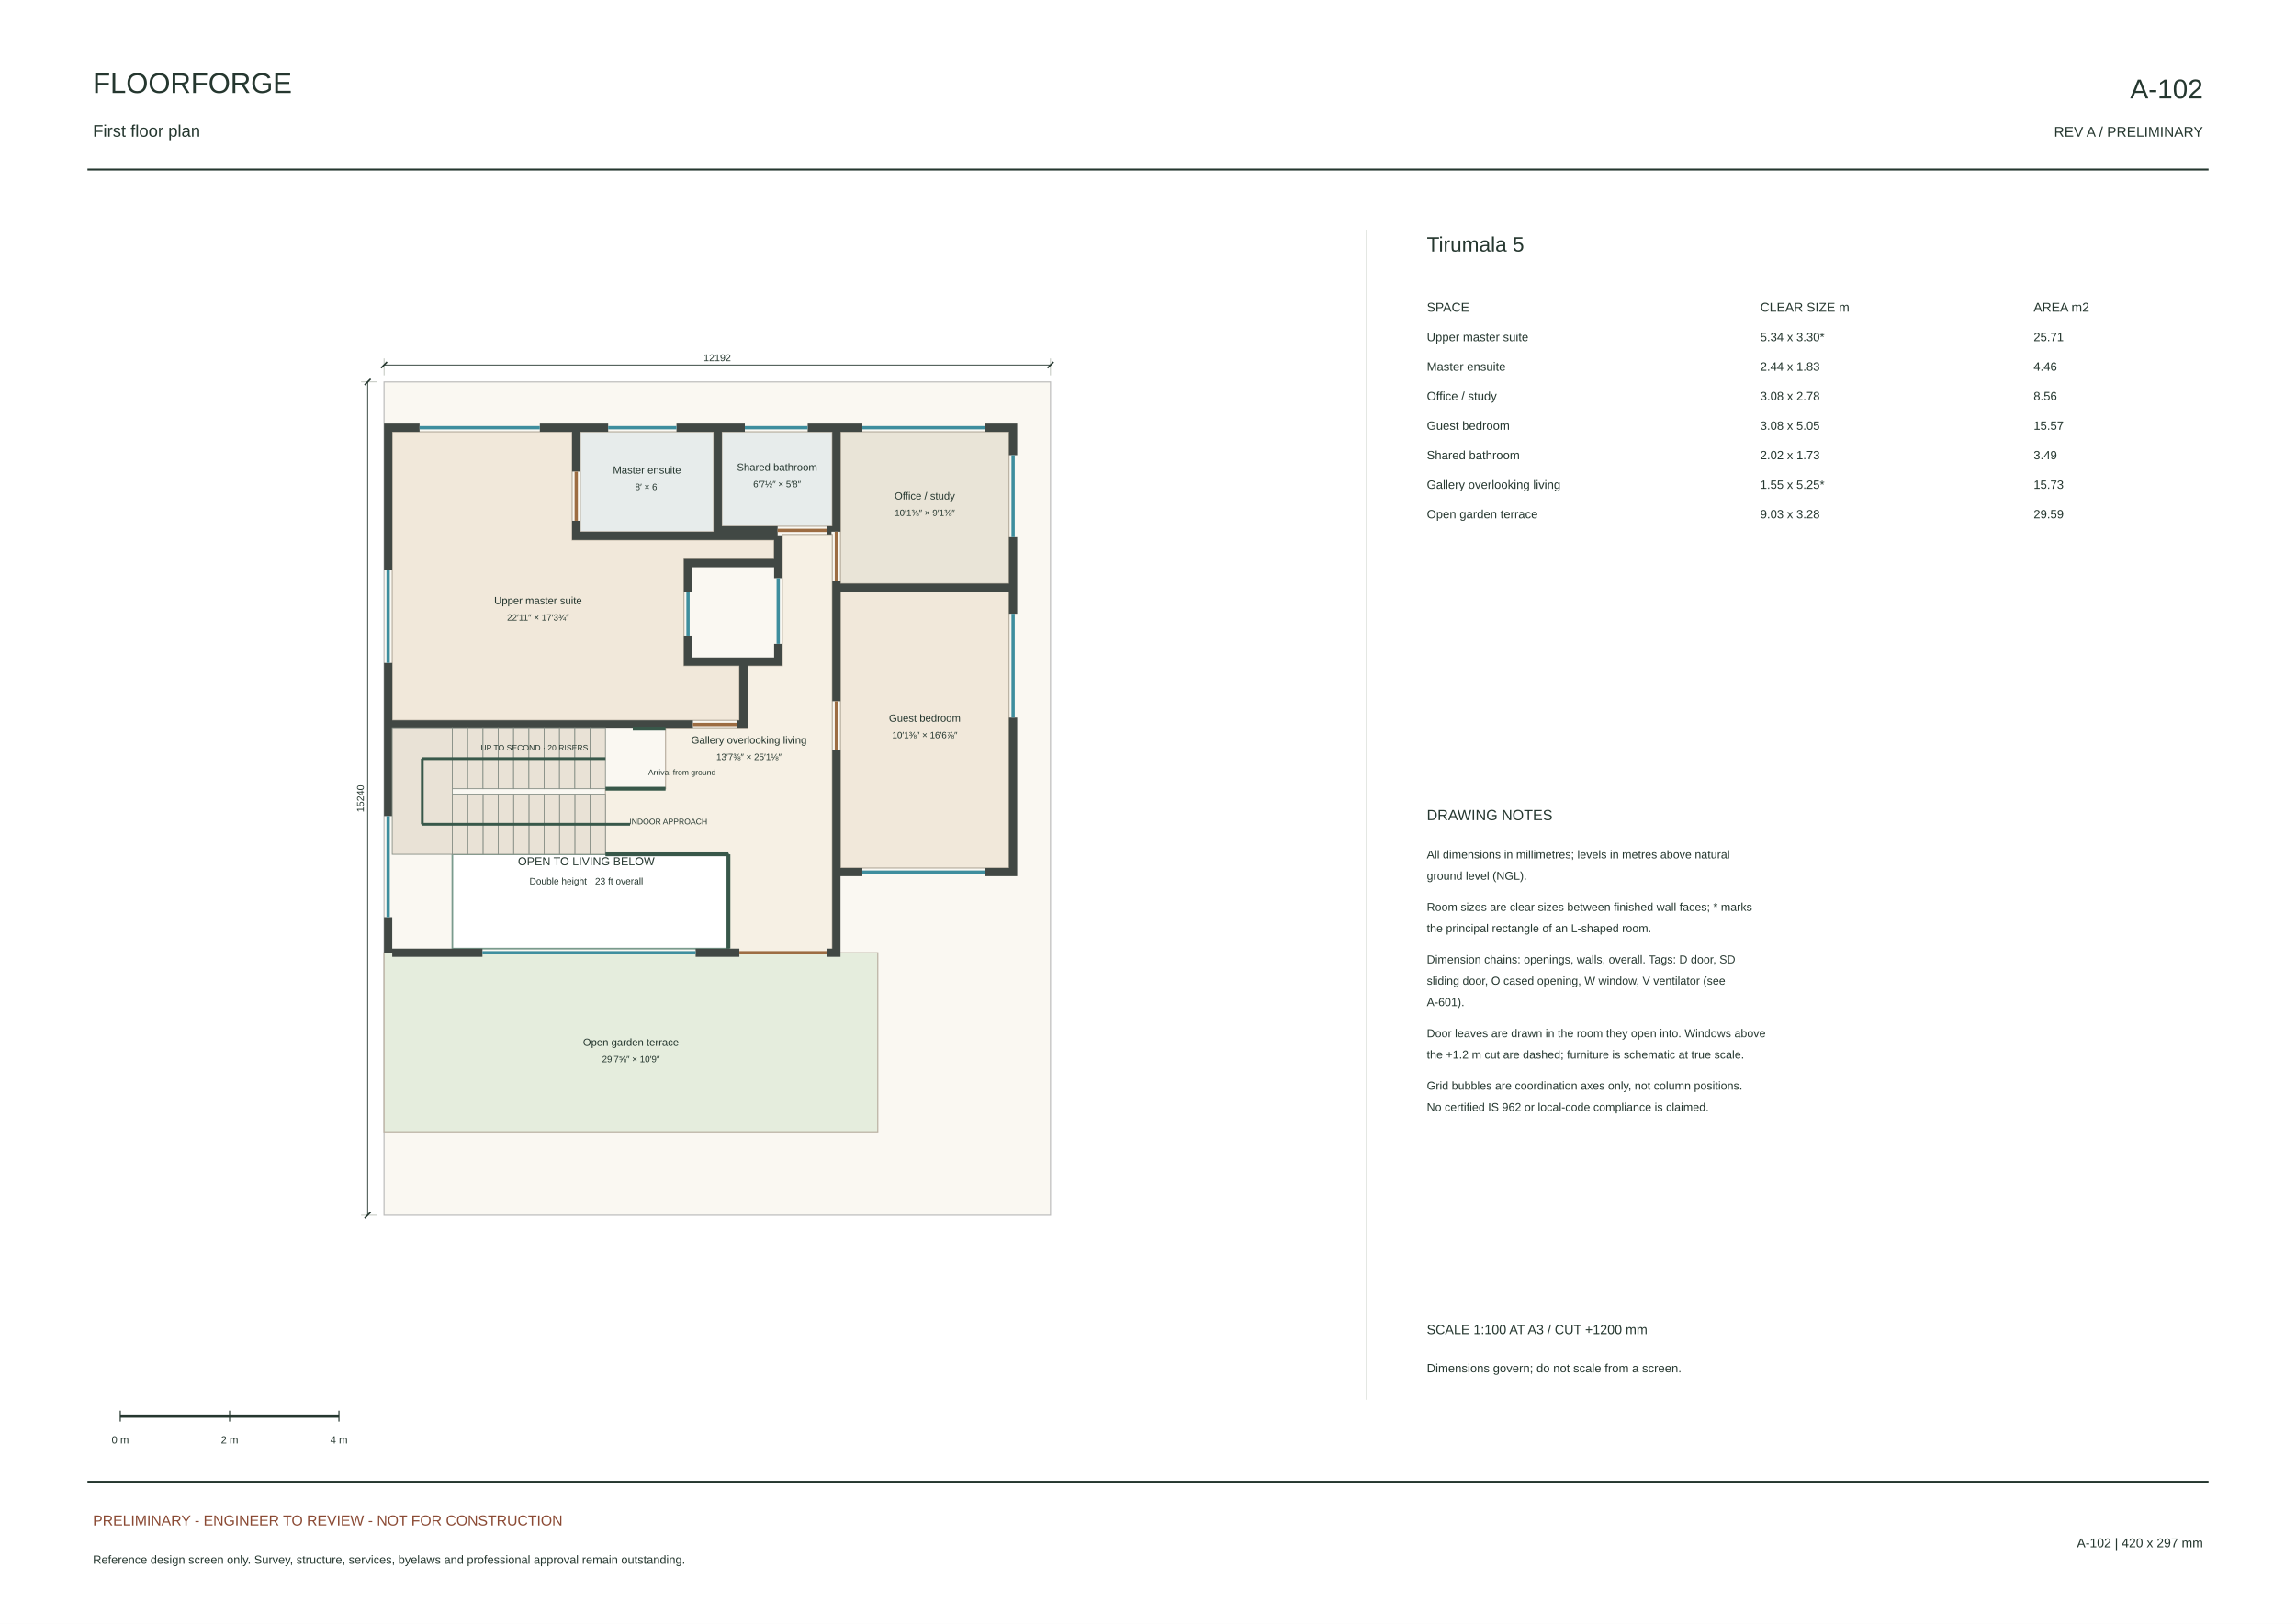
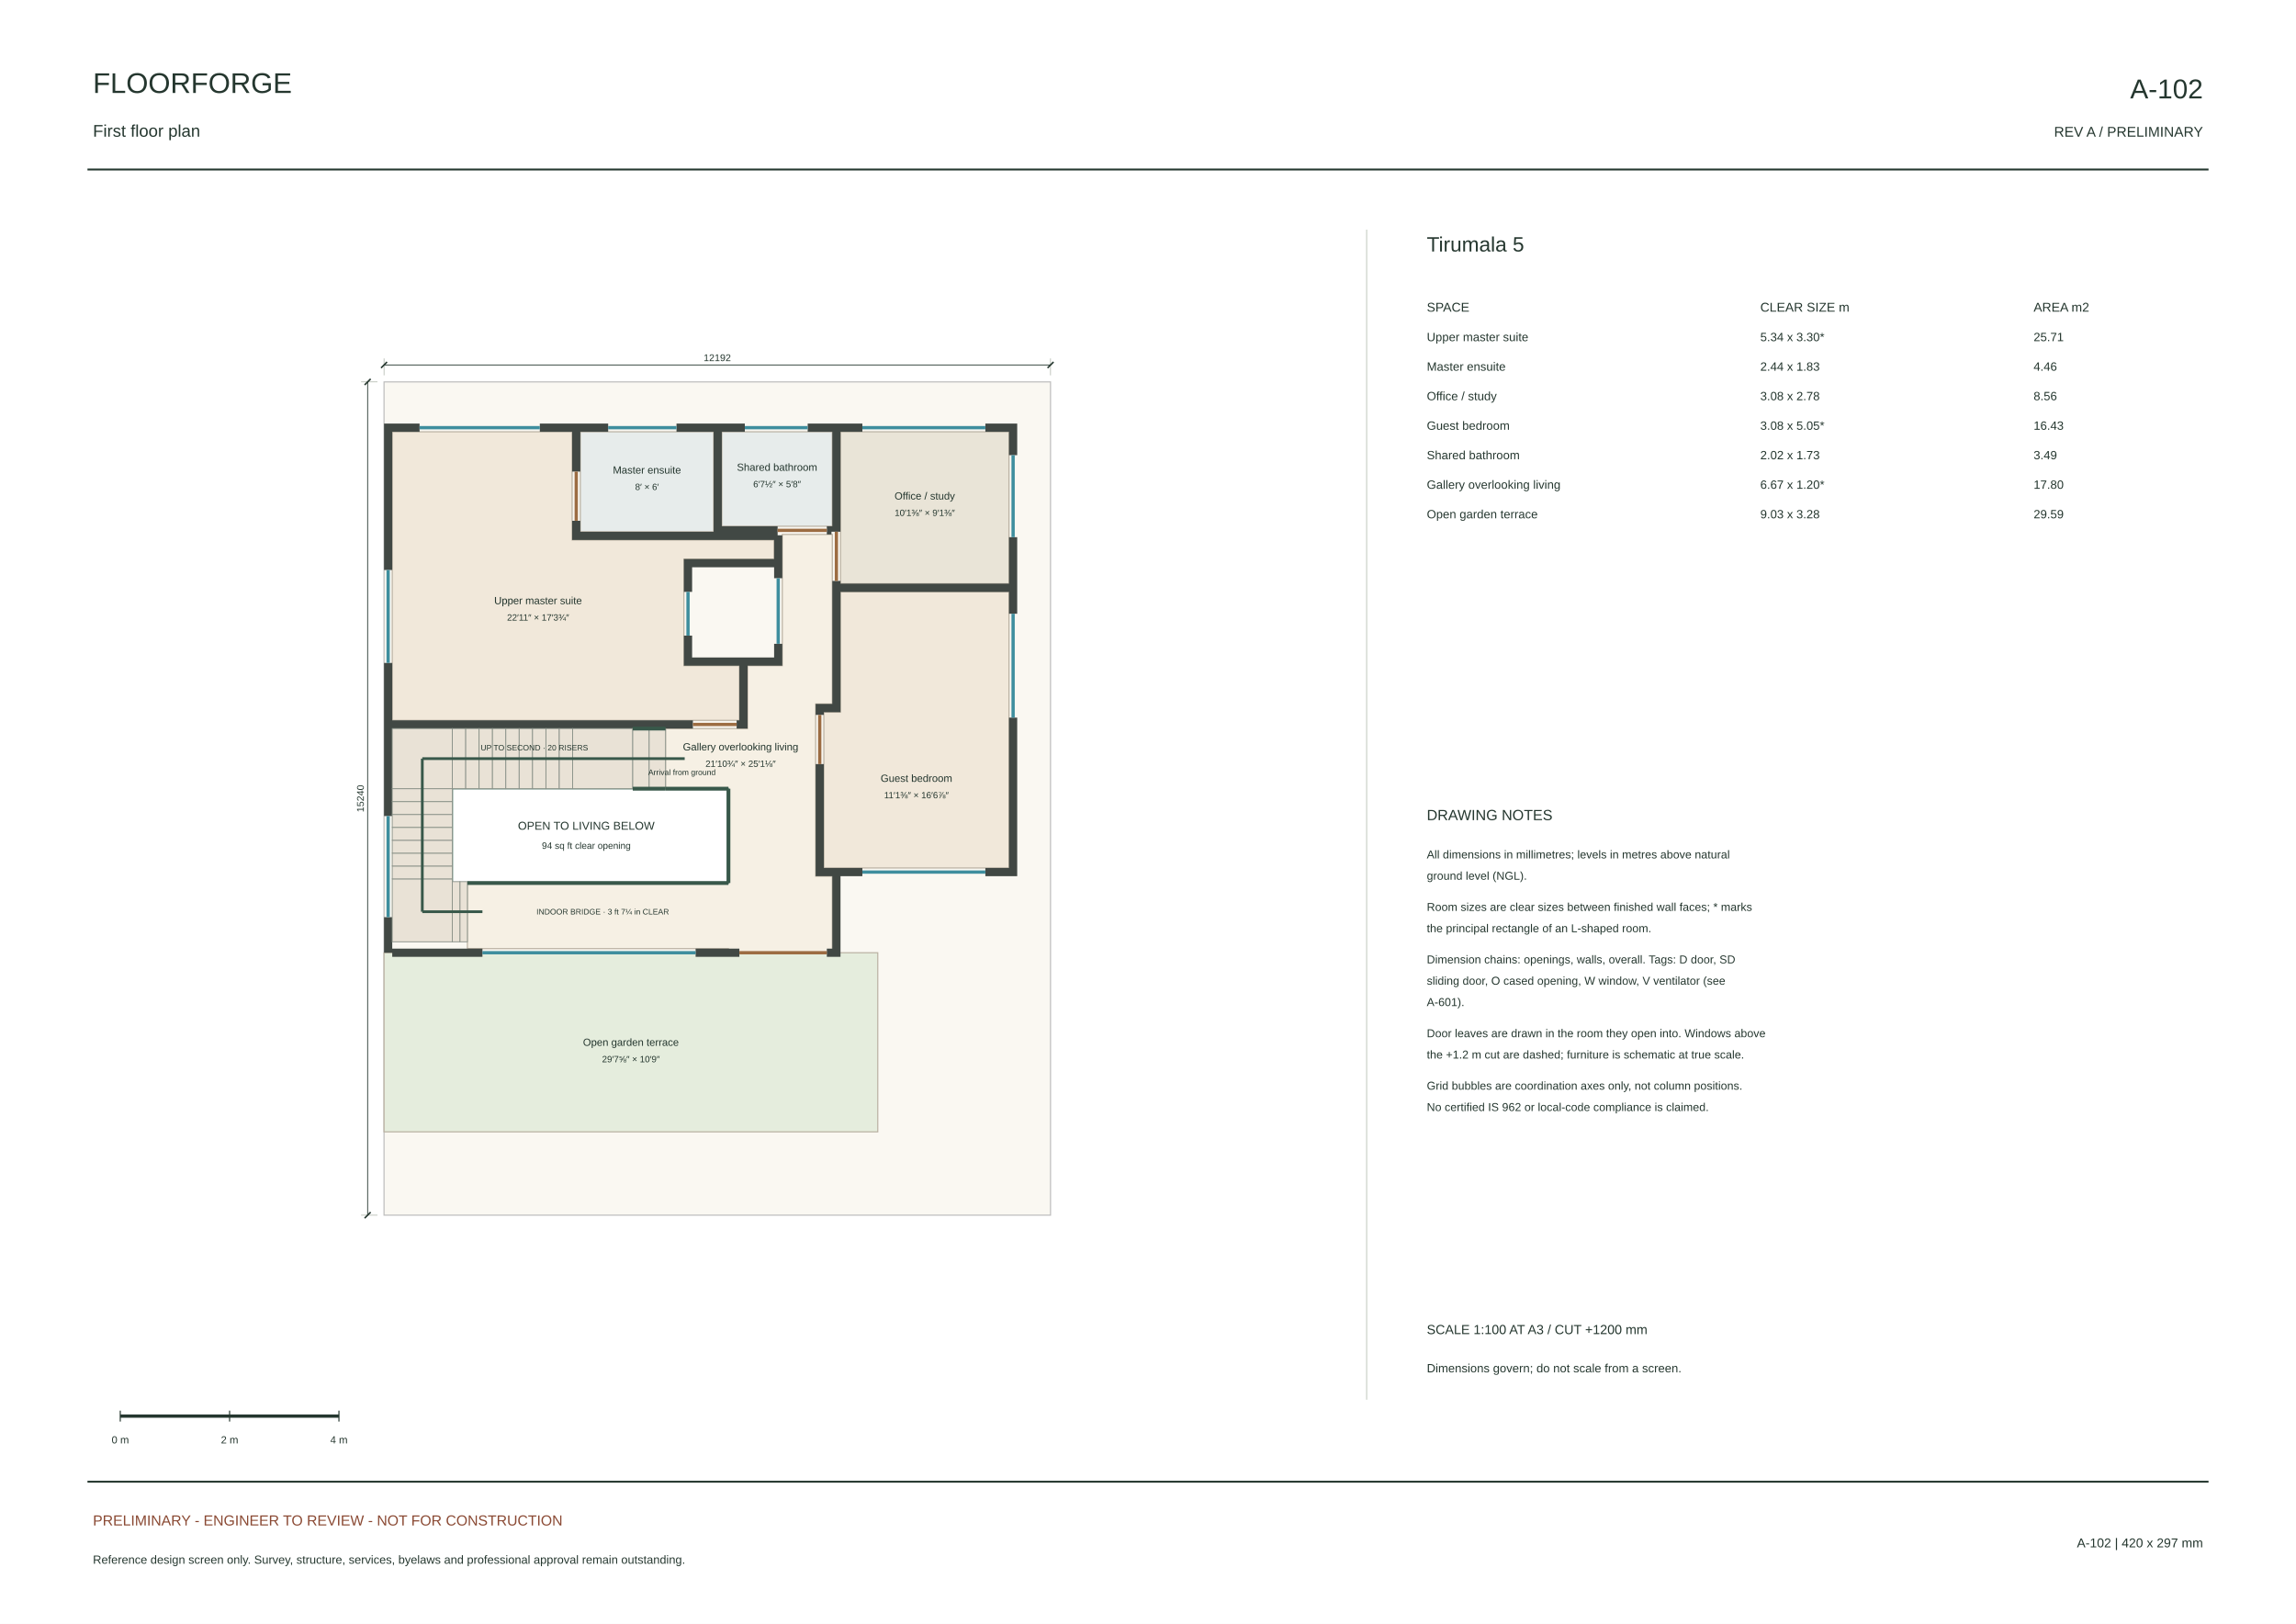
<svg xmlns="http://www.w3.org/2000/svg" width="420mm" height="297mm" viewBox="0 0 420 297">
  <rect width="420" height="297" fill="white" />
  <g font-family="Arial,Helvetica,sans-serif">
    <path d="M 16 31 H 404 M 16 271 H 404" stroke="#25372f" stroke-width=".35" />
    <text x="17" y="17" fill="#25372f" font-size="5.2" text-anchor="start">FLOORFORGE</text>
    <text x="17" y="25" fill="#25372f" font-size="3.1" text-anchor="start">First floor plan</text>
    <text x="403" y="18" fill="#25372f" font-size="5" text-anchor="end">A-102</text>
    <text x="403" y="25" fill="#25372f" font-size="2.6" text-anchor="end">REV A / PRELIMINARY</text>
    <polygon points="70.25,222.25 192.17,222.25 192.17,69.85 70.25,69.85" fill="#faf8f2" stroke="#bbb" stroke-width="0.2" />
    <polygon points="135.25,131.75 125.106,131.75 71.75,131.75 71.75,98.758 71.75,78.97 104.658,78.97 104.658,98.758 125.106,98.758 141.606,98.758 141.606,102.25 125.106,102.25 125.106,121.75 135.25,121.75" fill="#f1e8da" stroke="#b8afa0" stroke-width="0.2" />
    <text x="98.428" y="110.5" fill="#25372f" font-size="1.9" text-anchor="middle">Upper master suite</text>
    <text x="98.428" y="113.5" fill="#25372f" font-size="1.65" text-anchor="middle">22′11″ × 17′3¾″</text>
    <polygon points="130.542,97.258 130.542,78.97 106.158,78.97 106.158,97.258" fill="#e7eceb" stroke="#b8afa0" stroke-width="0.2" />
    <text x="118.35" y="86.614" fill="#25372f" font-size="1.9" text-anchor="middle">Master ensuite</text>
    <text x="118.35" y="89.614" fill="#25372f" font-size="1.65" text-anchor="middle">8′ × 6′</text>
    <polygon points="184.574,106.75 184.574,78.97 153.75,78.97 153.75,106.75" fill="#e9e4d7" stroke="#b8afa0" stroke-width="0.2" />
    <text x="169.162" y="91.36" fill="#25372f" font-size="1.9" text-anchor="middle">Office / study</text>
    <text x="169.162" y="94.36" fill="#25372f" font-size="1.65" text-anchor="middle">10′1⅜″ × 9′1⅜″</text>
-     <polygon points="184.574,158.75 184.574,108.25 153.75,108.25 153.75,158.75" fill="#f1e8da" stroke="#b8afa0" stroke-width="0.2" />
-     <text x="169.162" y="132" fill="#25372f" font-size="1.9" text-anchor="middle">Guest bedroom</text>
-     <text x="169.162" y="135" fill="#25372f" font-size="1.65" text-anchor="middle">10′1⅜″ × 16′6⅞″</text>
+     <polygon points="153.75,108.25 184.574,108.25 184.574,158.75 153.75,158.75 150.702,158.75 150.702,130.25 153.75,130.25" fill="#f1e8da" stroke="#b8afa0" stroke-width="0.2" />
+     <text x="167.638" y="143" fill="#25372f" font-size="1.9" text-anchor="middle">Guest bedroom</text>
+     <text x="167.638" y="146" fill="#25372f" font-size="1.65" text-anchor="middle">11′1⅜″ × 16′6⅞″</text>
    <polygon points="152.25,96.25 152.25,78.97 132.042,78.97 132.042,96.25" fill="#e7eceb" stroke="#b8afa0" stroke-width="0.2" />
    <text x="142.146" y="86.11" fill="#25372f" font-size="1.9" text-anchor="middle">Shared bathroom</text>
    <text x="142.146" y="89.11" fill="#25372f" font-size="1.65" text-anchor="middle">6′7½″ × 5′8″</text>
-     <polygon points="121.75,133.25 125.106,133.25 136.75,133.25 136.75,121.75 143.106,121.75 143.106,103.75 143.106,102.25 143.106,97.75 152.25,97.75 152.25,106.75 152.25,108.25 152.25,133.25 152.25,141.75 152.25,144.25 152.25,174.25 133.25,174.25 133.25,156.25 110.75,156.25 110.75,144.25 121.75,144.25" fill="#f6f0e4" stroke="#b8afa0" stroke-width="0.2" />
-     <text x="137" y="136" fill="#25372f" font-size="1.9" text-anchor="middle">Gallery overlooking living</text>
-     <text x="137" y="139" fill="#25372f" font-size="1.65" text-anchor="middle">13′7⅜″ × 25′1⅛″</text>
+     <polygon points="125.106,133.25 136.75,133.25 136.75,121.75 143.106,121.75 143.106,103.75 143.106,102.25 143.106,97.75 152.25,97.75 152.25,106.75 152.25,108.25 152.25,128.75 149.202,128.75 149.202,160.25 152.25,160.25 152.25,174.25 133.25,174.25 133.25,173.5 85.5,173.5 85.5,161.5 133.25,161.5 133.25,144.25 121.75,144.25 121.75,133.25" fill="#f6f0e4" stroke="#b8afa0" stroke-width="0.2" />
+     <text x="135.476" y="137.25" fill="#25372f" font-size="1.9" text-anchor="middle">Gallery overlooking living</text>
+     <text x="135.476" y="140.25" fill="#25372f" font-size="1.65" text-anchor="middle">21′10¾″ × 25′1⅛″</text>
    <polygon points="160.57,186.154 160.57,199.414 160.57,205.51 160.57,207.01 144.25,207.01 136.274,207.01 126.274,207.01 122.25,207.01 111.85,207.01 97.25,207.01 82.418,207.01 71.75,207.01 70.25,207.01 70.25,174.25 82.418,174.25 133.25,174.25 152.25,174.25 160.57,174.25" fill="#e5eddd" stroke="#b8afa0" stroke-width="0.2" />
    <text x="115.41" y="191.284" fill="#25372f" font-size="1.9" text-anchor="middle">Open garden terrace</text>
    <text x="115.41" y="194.284" fill="#25372f" font-size="1.65" text-anchor="middle">29′7⅝″ × 10′9″</text>
-     <polygon points="133.25,173.5 133.25,156.25 82.75,156.25 82.75,173.5" fill="#ffffff" stroke="#7a9b8d" stroke-width="0.3" />
-     <text x="107.25" y="158.25" fill="#25372f" font-size="2.1" text-anchor="middle">OPEN TO LIVING BELOW</text>
-     <text x="107.25" y="161.75" fill="#25372f" font-size="1.7" text-anchor="middle">Double height · 23 ft overall</text>
-     <polygon points="153.75,173.5 153.75,174.25 153.75,175 151.25,175 151.25,173.5 152.25,173.5 152.25,160.25 152.25,141 152.25,137.25 153.75,137.25 153.75,141 153.75,158.75 157.75,158.75 157.75,160.25 153.75,160.25" fill="#414844" stroke="none" stroke-width="0.1" />
+     <polygon points="133.25,161.5 133.25,144.25 82.75,144.25 82.75,161.5" fill="#ffffff" stroke="#7a9b8d" stroke-width="0.3" />
+     <polygon points="153.75,173.5 153.75,174.25 153.75,175 151.25,175 151.25,173.5 152.25,173.5 152.25,160.25 149.202,160.25 149.202,139.75 150.702,139.75 150.702,158.75 153.75,158.75 157.75,158.75 157.75,160.25 153.75,160.25" fill="#414844" stroke="none" stroke-width="0.1" />
    <polygon points="184.574,158.75 184.574,131.25 186.074,131.25 186.074,160.25 180.25,160.25 180.25,158.75" fill="#414844" stroke="none" stroke-width="0.1" />
-     <polygon points="153.75,106.25 153.75,106.75 184.574,106.75 184.574,98.25 186.074,98.25 186.074,106.75 186.074,108.25 186.074,112.25 184.574,112.25 184.574,108.25 153.75,108.25 153.75,128.25 152.25,128.25 152.25,108.25 152.25,106.75 152.25,106.25" fill="#414844" stroke="none" stroke-width="0.1" />
+     <polygon points="152.25,128.75 152.25,108.25 152.25,106.75 152.25,106.25 153.75,106.25 153.75,106.75 184.574,106.75 184.574,98.25 186.074,98.25 186.074,106.75 186.074,108.25 186.074,112.25 184.574,112.25 184.574,108.25 153.75,108.25 153.75,130.25 150.702,130.25 150.702,130.75 149.202,130.75 149.202,128.75" fill="#414844" stroke="none" stroke-width="0.1" />
    <polygon points="180.25,77.47 186.074,77.47 186.074,83.25 184.574,83.25 184.574,78.97 180.25,78.97" fill="#414844" stroke="none" stroke-width="0.1" />
    <polygon points="147.75,77.47 152.25,77.47 153.75,77.47 157.75,77.47 157.75,78.97 153.75,78.97 153.75,97.25 152.1,97.25 152.1,97.75 151.25,97.75 151.25,96.25 152.25,96.25 152.25,78.97 147.75,78.97" fill="#414844" stroke="none" stroke-width="0.1" />
    <polygon points="143.106,102.25 143.106,103.75 143.106,105.75 141.606,105.75 141.606,103.75 126.606,103.75 126.606,108.25 125.106,108.25 125.106,102.25 141.606,102.25 141.606,98.758 132.042,98.758 125.106,98.758 104.658,98.758 104.658,95.25 106.158,95.25 106.158,97.258 130.542,97.258 130.542,78.97 123.75,78.97 123.75,77.47 130.542,77.47 132.042,77.47 136.25,77.47 136.25,78.97 132.042,78.97 132.042,96.25 142.25,96.25 142.25,97.9 143.106,97.9" fill="#414844" stroke="none" stroke-width="0.1" />
    <polygon points="141.606,120.25 141.606,117.75 143.106,117.75 143.106,121.75 136.75,121.75 136.75,133.25 134.75,133.25 134.75,131.75 135.25,131.75 135.25,121.75 125.106,121.75 125.106,116.25 126.606,116.25 126.606,120.25 136.75,120.25" fill="#414844" stroke="none" stroke-width="0.1" />
    <polygon points="98.75,78.97 98.75,77.47 104.658,77.47 106.158,77.47 111.25,77.47 111.25,78.97 106.158,78.97 106.158,86.25 104.658,86.25 104.658,78.97" fill="#414844" stroke="none" stroke-width="0.1" />
    <polygon points="70.25,77.47 76.75,77.47 76.75,78.97 71.75,78.97 71.75,98.758 71.75,104.25 70.25,104.25" fill="#414844" stroke="none" stroke-width="0.1" />
    <polygon points="133.25,175 132.75,175 127.25,175 127.25,173.5 132.75,173.5 133.25,173.5 135.25,173.5 135.25,175" fill="#414844" stroke="none" stroke-width="0.1" />
    <polygon points="71.75,174.25 70.25,174.25 70.25,167.75 71.75,167.75 71.75,173.5 88.25,173.5 88.25,175 71.75,175" fill="#414844" stroke="none" stroke-width="0.1" />
    <polygon points="70.25,133.25 70.25,121.25 71.75,121.25 71.75,131.75 125.106,131.75 126.75,131.75 126.75,133.25 71.75,133.25 71.75,149.25 70.25,149.25" fill="#414844" stroke="none" stroke-width="0.1" />
    <path d="M 126.75 132.5 L 134.75 132.5" fill="none" stroke="#9c6c42" stroke-width="0.6" />
    <path d="M 105.408 95.25 L 105.408 86.25" fill="none" stroke="#9c6c42" stroke-width="0.6" />
    <path d="M 153 106.25 L 153 97.25" fill="none" stroke="#9c6c42" stroke-width="0.6" />
-     <path d="M 153 137.25 L 153 128.25" fill="none" stroke="#9c6c42" stroke-width="0.6" />
+     <path d="M 149.952 139.75 L 149.952 130.75" fill="none" stroke="#9c6c42" stroke-width="0.6" />
    <path d="M 142.25 97 L 151.25 97" fill="none" stroke="#9c6c42" stroke-width="0.6" />
    <path d="M 135.25 174.25 L 151.25 174.25" fill="none" stroke="#9c6c42" stroke-width="0.6" />
    <path d="M 76.75 78.22 L 98.75 78.22" fill="none" stroke="#3e8e9e" stroke-width="0.6" />
    <path d="M 71 121.25 L 71 104.25" fill="none" stroke="#3e8e9e" stroke-width="0.6" />
    <path d="M 157.75 78.22 L 180.25 78.22" fill="none" stroke="#3e8e9e" stroke-width="0.6" />
    <path d="M 185.324 98.25 L 185.324 83.25" fill="none" stroke="#3e8e9e" stroke-width="0.6" />
    <path d="M 185.324 131.25 L 185.324 112.25" fill="none" stroke="#3e8e9e" stroke-width="0.6" />
    <path d="M 157.75 159.5 L 180.25 159.5" fill="none" stroke="#3e8e9e" stroke-width="0.6" />
    <path d="M 136.25 78.22 L 147.75 78.22" fill="none" stroke="#3e8e9e" stroke-width="0.6" />
    <path d="M 111.25 78.22 L 123.75 78.22" fill="none" stroke="#3e8e9e" stroke-width="0.6" />
    <path d="M 142.356 117.75 L 142.356 105.75" fill="none" stroke="#3e8e9e" stroke-width="0.6" />
    <path d="M 125.856 116.25 L 125.856 108.25" fill="none" stroke="#3e8e9e" stroke-width="0.6" />
    <path d="M 88.25 174.25 L 127.25 174.25" fill="none" stroke="#3e8e9e" stroke-width="0.6" />
    <path d="M 71 167.75 L 71 149.25" fill="none" stroke="#3e8e9e" stroke-width="0.6" />
    <path d="M 70.25 68.65 L 70.25 65.55" fill="none" stroke="#a8afa4" stroke-width="0.12" />
    <path d="M 192.17 68.65 L 192.17 65.55" fill="none" stroke="#a8afa4" stroke-width="0.12" />
    <path d="M 70.25 66.75 L 192.17 66.75" fill="none" stroke="#25372f" stroke-width="0.15" />
    <path d="M 69.7 67.3 L 70.8 66.2" fill="none" stroke="#25372f" stroke-width="0.28" />
    <path d="M 191.62 67.3 L 192.72 66.2" fill="none" stroke="#25372f" stroke-width="0.28" />
    <text x="131.21" y="66.05" fill="#25372f" font-size="1.8" text-anchor="middle">12192</text>
    <path d="M 69.05 222.25 L 66.05 222.25" fill="none" stroke="#a8afa4" stroke-width="0.12" />
    <path d="M 69.05 69.85 L 66.05 69.85" fill="none" stroke="#a8afa4" stroke-width="0.12" />
    <path d="M 67.25 222.25 L 67.25 69.85" fill="none" stroke="#25372f" stroke-width="0.15" />
    <path d="M 66.7 222.8 L 67.8 221.7" fill="none" stroke="#25372f" stroke-width="0.28" />
    <path d="M 66.7 70.4 L 67.8 69.3" fill="none" stroke="#25372f" stroke-width="0.28" />
    <text x="66.55" y="146.05" fill="#25372f" font-size="1.8" text-anchor="middle" transform="rotate(-90.0 66.55 146.05)">15240</text>
-     <polygon points="110.75,156.25 110.75,145.25 107.95,145.25 107.95,156.25" fill="#e9e2d6" stroke="#889087" stroke-width="0.15" />
-     <polygon points="107.95,156.25 107.95,145.25 105.15,145.25 105.15,156.25" fill="#e9e2d6" stroke="#889087" stroke-width="0.15" />
-     <polygon points="105.15,156.25 105.15,145.25 102.35,145.25 102.35,156.25" fill="#e9e2d6" stroke="#889087" stroke-width="0.15" />
-     <polygon points="102.35,156.25 102.35,145.25 99.55,145.25 99.55,156.25" fill="#e9e2d6" stroke="#889087" stroke-width="0.15" />
-     <polygon points="99.55,156.25 99.55,145.25 96.75,145.25 96.75,156.25" fill="#e9e2d6" stroke="#889087" stroke-width="0.15" />
-     <polygon points="96.75,156.25 96.75,145.25 93.95,145.25 93.95,156.25" fill="#e9e2d6" stroke="#889087" stroke-width="0.15" />
-     <polygon points="93.95,156.25 93.95,145.25 91.15,145.25 91.15,156.25" fill="#e9e2d6" stroke="#889087" stroke-width="0.15" />
-     <polygon points="91.15,156.25 91.15,145.25 88.35,145.25 88.35,156.25" fill="#e9e2d6" stroke="#889087" stroke-width="0.15" />
-     <polygon points="88.35,156.25 88.35,145.25 85.55,145.25 85.55,156.25" fill="#e9e2d6" stroke="#889087" stroke-width="0.15" />
-     <polygon points="85.55,156.25 85.55,145.25 82.75,145.25 82.75,156.25" fill="#e9e2d6" stroke="#889087" stroke-width="0.15" />
-     <polygon points="82.75,156.25 82.75,133.25 71.75,133.25 71.75,156.25" fill="#e9e2d6" stroke="#889087" stroke-width="0.15" />
-     <polygon points="85.55,144.25 85.55,133.25 82.75,133.25 82.75,144.25" fill="#e9e2d6" stroke="#889087" stroke-width="0.15" />
-     <polygon points="88.35,144.25 88.35,133.25 85.55,133.25 85.55,144.25" fill="#e9e2d6" stroke="#889087" stroke-width="0.15" />
-     <polygon points="91.15,144.25 91.15,133.25 88.35,133.25 88.35,144.25" fill="#e9e2d6" stroke="#889087" stroke-width="0.15" />
-     <polygon points="93.95,144.25 93.95,133.25 91.15,133.25 91.15,144.25" fill="#e9e2d6" stroke="#889087" stroke-width="0.15" />
-     <polygon points="96.75,144.25 96.75,133.25 93.95,133.25 93.95,144.25" fill="#e9e2d6" stroke="#889087" stroke-width="0.15" />
-     <polygon points="99.55,144.25 99.55,133.25 96.75,133.25 96.75,144.25" fill="#e9e2d6" stroke="#889087" stroke-width="0.15" />
-     <polygon points="102.35,144.25 102.35,133.25 99.55,133.25 99.55,144.25" fill="#e9e2d6" stroke="#889087" stroke-width="0.15" />
-     <polygon points="105.15,144.25 105.15,133.25 102.35,133.25 102.35,144.25" fill="#e9e2d6" stroke="#889087" stroke-width="0.15" />
-     <polygon points="107.95,144.25 107.95,133.25 105.15,133.25 105.15,144.25" fill="#e9e2d6" stroke="#889087" stroke-width="0.15" />
-     <polygon points="110.75,144.25 110.75,133.25 107.95,133.25 107.95,144.25" fill="#e9e2d6" stroke="#889087" stroke-width="0.15" />
-     <path d="M 115.25 150.75 L 77.25 150.75" fill="none" stroke="#38584a" stroke-width="0.5" />
-     <path d="M 77.25 150.75 L 77.25 138.75" fill="none" stroke="#38584a" stroke-width="0.5" />
-     <path d="M 77.25 138.75 L 110.75 138.75" fill="none" stroke="#38584a" stroke-width="0.5" />
-     <path d="M 133.25 173.5 L 133.25 156.25" fill="none" stroke="#38584a" stroke-width="0.7" />
-     <path d="M 110.75 156.25 L 133.25 156.25" fill="none" stroke="#38584a" stroke-width="0.7" />
-     <path d="M 110.75 144.25 L 121.75 144.25" fill="none" stroke="#38584a" stroke-width="0.7" />
+     <polygon points="85.5,172.25 85.5,161.25 84.125,161.25 84.125,172.25" fill="#e9e2d6" stroke="#889087" stroke-width="0.15" />
+     <polygon points="84.125,172.25 84.125,161.25 82.75,161.25 82.75,172.25" fill="#e9e2d6" stroke="#889087" stroke-width="0.15" />
+     <polygon points="82.75,172.25 82.75,160.75 71.75,160.75 71.75,172.25" fill="#e9e2d6" stroke="#889087" stroke-width="0.15" />
+     <polygon points="82.75,160.75 82.75,158.393 71.75,158.393 71.75,160.75" fill="#e9e2d6" stroke="#889087" stroke-width="0.15" />
+     <polygon points="82.75,158.393 82.75,156.036 71.75,156.036 71.75,158.393" fill="#e9e2d6" stroke="#889087" stroke-width="0.15" />
+     <polygon points="82.75,156.036 82.75,153.679 71.75,153.679 71.75,156.036" fill="#e9e2d6" stroke="#889087" stroke-width="0.15" />
+     <polygon points="82.75,153.679 82.75,151.321 71.75,151.321 71.75,153.679" fill="#e9e2d6" stroke="#889087" stroke-width="0.15" />
+     <polygon points="82.75,151.321 82.75,148.964 71.75,148.964 71.75,151.321" fill="#e9e2d6" stroke="#889087" stroke-width="0.15" />
+     <polygon points="82.75,148.964 82.75,146.607 71.75,146.607 71.75,148.964" fill="#e9e2d6" stroke="#889087" stroke-width="0.15" />
+     <polygon points="82.75,146.607 82.75,144.25 71.75,144.25 71.75,146.607" fill="#e9e2d6" stroke="#889087" stroke-width="0.15" />
+     <polygon points="82.75,144.25 82.75,133.25 71.75,133.25 71.75,144.25" fill="#e9e2d6" stroke="#889087" stroke-width="0.15" />
+     <polygon points="85.194,144.25 85.194,133.25 82.75,133.25 82.75,144.25" fill="#e9e2d6" stroke="#889087" stroke-width="0.15" />
+     <polygon points="87.639,144.25 87.639,133.25 85.194,133.25 85.194,144.25" fill="#e9e2d6" stroke="#889087" stroke-width="0.15" />
+     <polygon points="90.083,144.25 90.083,133.25 87.639,133.25 87.639,144.25" fill="#e9e2d6" stroke="#889087" stroke-width="0.15" />
+     <polygon points="92.528,144.25 92.528,133.25 90.083,133.25 90.083,144.25" fill="#e9e2d6" stroke="#889087" stroke-width="0.15" />
+     <polygon points="94.972,144.25 94.972,133.25 92.528,133.25 92.528,144.25" fill="#e9e2d6" stroke="#889087" stroke-width="0.15" />
+     <polygon points="97.417,144.25 97.417,133.25 94.972,133.25 94.972,144.25" fill="#e9e2d6" stroke="#889087" stroke-width="0.15" />
+     <polygon points="99.861,144.25 99.861,133.25 97.417,133.25 97.417,144.25" fill="#e9e2d6" stroke="#889087" stroke-width="0.15" />
+     <polygon points="102.306,144.25 102.306,133.25 99.861,133.25 99.861,144.25" fill="#e9e2d6" stroke="#889087" stroke-width="0.15" />
+     <polygon points="104.75,144.25 104.75,133.25 102.306,133.25 102.306,144.25" fill="#e9e2d6" stroke="#889087" stroke-width="0.15" />
+     <polygon points="115.75,144.25 115.75,133.25 104.75,133.25 104.75,144.25" fill="#e9e2d6" stroke="#889087" stroke-width="0.15" />
+     <polygon points="118.75,144.25 118.75,133.25 115.75,133.25 115.75,144.25" fill="#e9e2d6" stroke="#889087" stroke-width="0.15" />
+     <polygon points="121.75,144.25 121.75,133.25 118.75,133.25 118.75,144.25" fill="#e9e2d6" stroke="#889087" stroke-width="0.15" />
+     <path d="M 88.25 166.75 L 77.25 166.75" fill="none" stroke="#38584a" stroke-width="0.5" />
+     <path d="M 77.25 166.75 L 77.25 138.75" fill="none" stroke="#38584a" stroke-width="0.5" />
+     <path d="M 77.25 138.75 L 125.25 138.75" fill="none" stroke="#38584a" stroke-width="0.5" />
+     <path d="M 133.25 161.5 L 133.25 144.25" fill="none" stroke="#38584a" stroke-width="0.7" />
+     <path d="M 85.5 161.5 L 133.25 161.5" fill="none" stroke="#38584a" stroke-width="0.7" />
+     <path d="M 121.75 144.25 L 133.25 144.25" fill="none" stroke="#38584a" stroke-width="0.7" />
+     <path d="M 115.75 144.25 L 121.75 144.25" fill="none" stroke="#38584a" stroke-width="0.7" />
    <path d="M 115.75 133.25 L 121.75 133.25" fill="none" stroke="#38584a" stroke-width="0.7" />
    <text x="97.75" y="137.25" fill="#25372f" font-size="1.45" text-anchor="middle">UP TO SECOND · 20 RISERS</text>
    <text x="124.75" y="141.75" fill="#25372f" font-size="1.45" text-anchor="middle">Arrival from ground</text>
-     <text x="122.25" y="150.75" fill="#25372f" font-size="1.45" text-anchor="middle">INDOOR APPROACH</text>
+     <text x="110.25" y="167.25" fill="#25372f" font-size="1.45" text-anchor="middle">INDOOR BRIDGE · 3 ft 7¼ in CLEAR</text>
+     <text x="107.25" y="151.75" fill="#25372f" font-size="2.1" text-anchor="middle">OPEN TO LIVING BELOW</text>
+     <text x="107.25" y="155.25" fill="#25372f" font-size="1.7" text-anchor="middle">94 sq ft clear opening</text>
    <path d="M 250 42 V 256" stroke="#c9d0c7" stroke-width=".2" />
    <text x="261" y="46" fill="#25372f" font-size="3.8" text-anchor="start">Tirumala 5</text>
    <text x="261" y="57" fill="#25372f" font-size="2.35" text-anchor="start">SPACE</text>
    <text x="322" y="57" fill="#25372f" font-size="2.35" text-anchor="start">CLEAR SIZE m</text>
    <text x="372" y="57" fill="#25372f" font-size="2.35" text-anchor="start">AREA m2</text>
    <text x="261" y="62.4" fill="#25372f" font-size="2.2" text-anchor="start">Upper master suite</text>
    <text x="322" y="62.4" fill="#25372f" font-size="2.2" text-anchor="start">5.34 x 3.30*</text>
    <text x="372" y="62.4" fill="#25372f" font-size="2.2" text-anchor="start">25.71</text>
    <text x="261" y="67.8" fill="#25372f" font-size="2.2" text-anchor="start">Master ensuite</text>
    <text x="322" y="67.8" fill="#25372f" font-size="2.2" text-anchor="start">2.44 x 1.83</text>
    <text x="372" y="67.8" fill="#25372f" font-size="2.2" text-anchor="start">4.46</text>
    <text x="261" y="73.2" fill="#25372f" font-size="2.2" text-anchor="start">Office / study</text>
    <text x="322" y="73.2" fill="#25372f" font-size="2.2" text-anchor="start">3.08 x 2.78</text>
    <text x="372" y="73.2" fill="#25372f" font-size="2.2" text-anchor="start">8.56</text>
    <text x="261" y="78.6" fill="#25372f" font-size="2.2" text-anchor="start">Guest bedroom</text>
-     <text x="322" y="78.6" fill="#25372f" font-size="2.2" text-anchor="start">3.08 x 5.05</text>
-     <text x="372" y="78.6" fill="#25372f" font-size="2.2" text-anchor="start">15.57</text>
+     <text x="322" y="78.6" fill="#25372f" font-size="2.2" text-anchor="start">3.08 x 5.05*</text>
+     <text x="372" y="78.6" fill="#25372f" font-size="2.2" text-anchor="start">16.43</text>
    <text x="261" y="84" fill="#25372f" font-size="2.2" text-anchor="start">Shared bathroom</text>
    <text x="322" y="84" fill="#25372f" font-size="2.2" text-anchor="start">2.02 x 1.73</text>
    <text x="372" y="84" fill="#25372f" font-size="2.2" text-anchor="start">3.49</text>
    <text x="261" y="89.4" fill="#25372f" font-size="2.2" text-anchor="start">Gallery overlooking living</text>
-     <text x="322" y="89.4" fill="#25372f" font-size="2.2" text-anchor="start">1.55 x 5.25*</text>
-     <text x="372" y="89.4" fill="#25372f" font-size="2.2" text-anchor="start">15.73</text>
+     <text x="322" y="89.4" fill="#25372f" font-size="2.2" text-anchor="start">6.67 x 1.20*</text>
+     <text x="372" y="89.4" fill="#25372f" font-size="2.2" text-anchor="start">17.80</text>
    <text x="261" y="94.8" fill="#25372f" font-size="2.2" text-anchor="start">Open garden terrace</text>
    <text x="322" y="94.8" fill="#25372f" font-size="2.2" text-anchor="start">9.03 x 3.28</text>
    <text x="372" y="94.8" fill="#25372f" font-size="2.2" text-anchor="start">29.59</text>
    <text x="261" y="150" fill="#25372f" font-size="2.7" text-anchor="start">DRAWING NOTES</text>
    <text x="261" y="157" fill="#25372f" font-size="2.1" text-anchor="start">All dimensions in millimetres; levels in metres above natural</text>
    <text x="261" y="160.9" fill="#25372f" font-size="2.1" text-anchor="start">ground level (NGL).</text>
    <text x="261" y="166.6" fill="#25372f" font-size="2.1" text-anchor="start">Room sizes are clear sizes between finished wall faces; * marks</text>
    <text x="261" y="170.5" fill="#25372f" font-size="2.1" text-anchor="start">the principal rectangle of an L-shaped room.</text>
    <text x="261" y="176.2" fill="#25372f" font-size="2.1" text-anchor="start">Dimension chains: openings, walls, overall. Tags: D door, SD</text>
    <text x="261" y="180.1" fill="#25372f" font-size="2.1" text-anchor="start">sliding door, O cased opening, W window, V ventilator (see</text>
    <text x="261" y="184" fill="#25372f" font-size="2.1" text-anchor="start">A-601).</text>
    <text x="261" y="189.7" fill="#25372f" font-size="2.1" text-anchor="start">Door leaves are drawn in the room they open into. Windows above</text>
    <text x="261" y="193.6" fill="#25372f" font-size="2.1" text-anchor="start">the +1.2 m cut are dashed; furniture is schematic at true scale.</text>
    <text x="261" y="199.3" fill="#25372f" font-size="2.1" text-anchor="start">Grid bubbles are coordination axes only, not column positions.</text>
    <text x="261" y="203.2" fill="#25372f" font-size="2.1" text-anchor="start">No certified IS 962 or local-code compliance is claimed.</text>
    <text x="261" y="244" fill="#25372f" font-size="2.4" text-anchor="start">SCALE 1:100 AT A3 / CUT +1200 mm</text>
    <text x="261" y="251" fill="#25372f" font-size="2.2" text-anchor="start">Dimensions govern; do not scale from a screen.</text>
    <path d="M 22 259 H 62.0" stroke="#25372f" stroke-width=".6" />
    <path d="M 22.0 258 V 260" stroke="#25372f" stroke-width=".2" />
    <text x="22" y="264" fill="#25372f" font-size="1.9" text-anchor="middle">0 m</text>
    <path d="M 42.0 258 V 260" stroke="#25372f" stroke-width=".2" />
    <text x="42" y="264" fill="#25372f" font-size="1.9" text-anchor="middle">2 m</text>
    <path d="M 62.0 258 V 260" stroke="#25372f" stroke-width=".2" />
    <text x="62" y="264" fill="#25372f" font-size="1.9" text-anchor="middle">4 m</text>
    <text x="17" y="279" fill="#8a4933" font-size="2.65" text-anchor="start">PRELIMINARY - ENGINEER TO REVIEW - NOT FOR CONSTRUCTION</text>
    <text x="17" y="286" fill="#25372f" font-size="2.15" text-anchor="start">Reference design screen only. Survey, structure, services, byelaws and professional approval remain outstanding.</text>
    <text x="403" y="283" fill="#25372f" font-size="2.35" text-anchor="end">A-102  |  420 x 297 mm</text>
  </g>
</svg>
